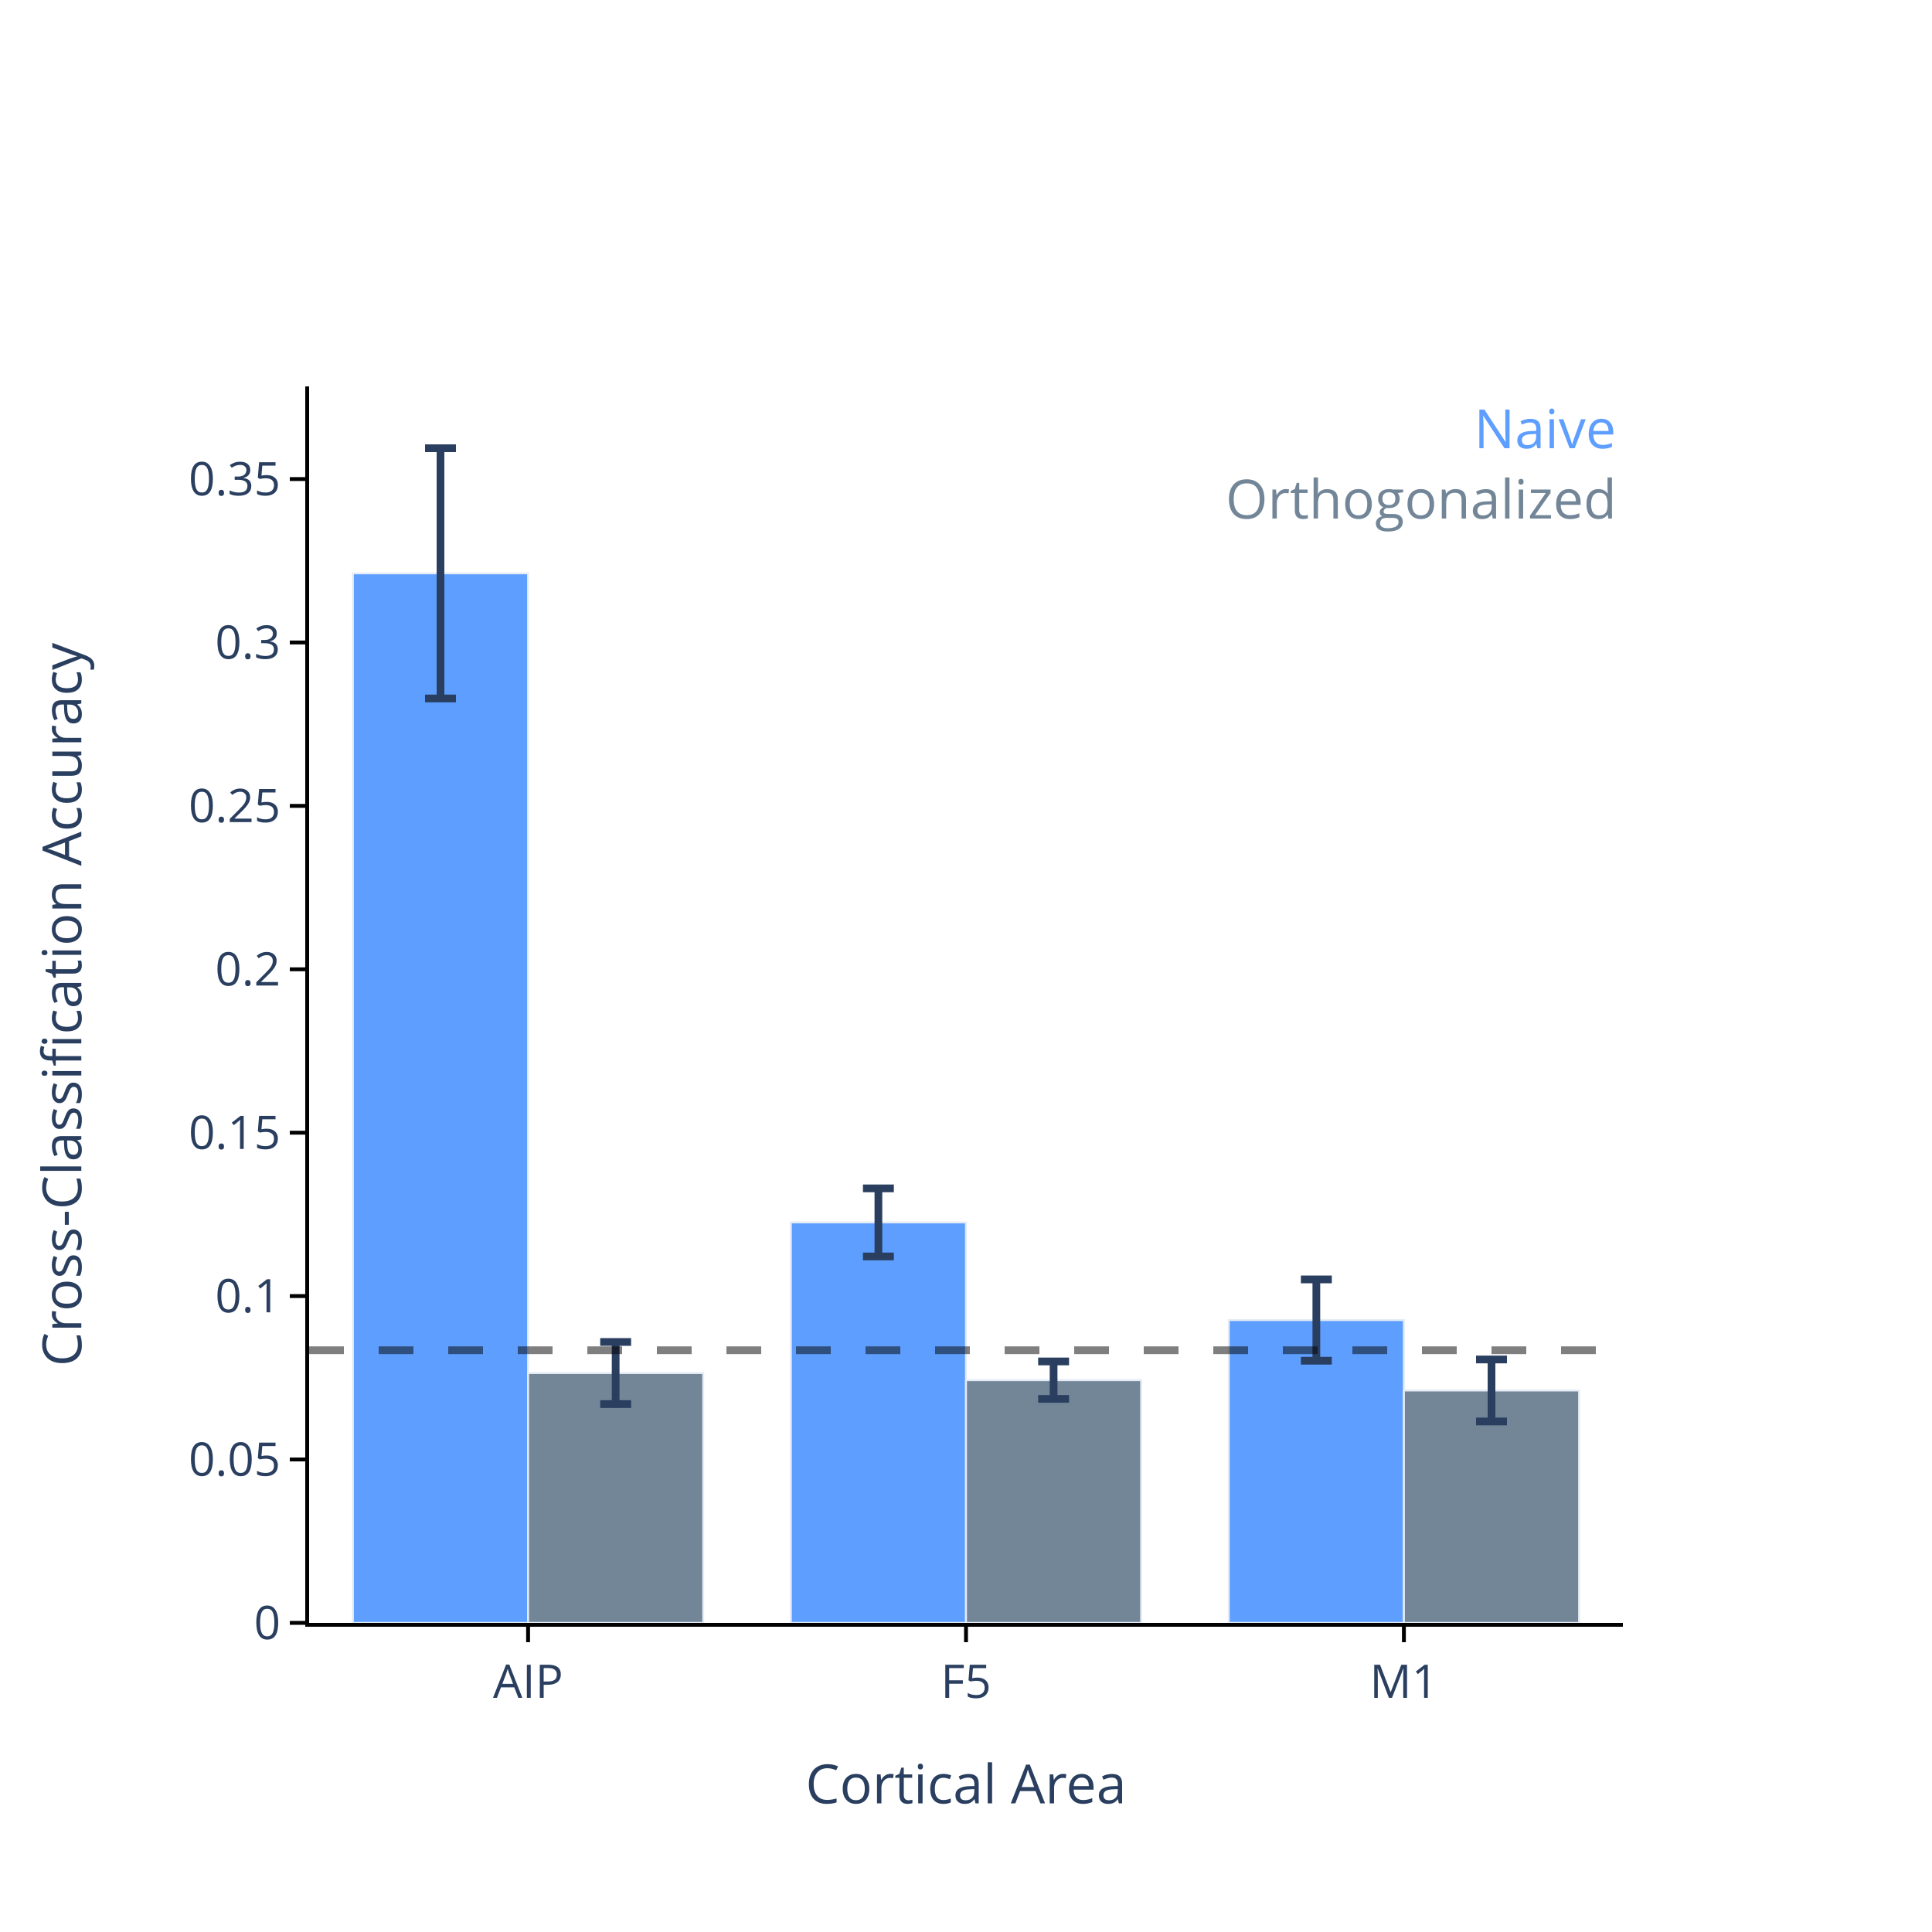
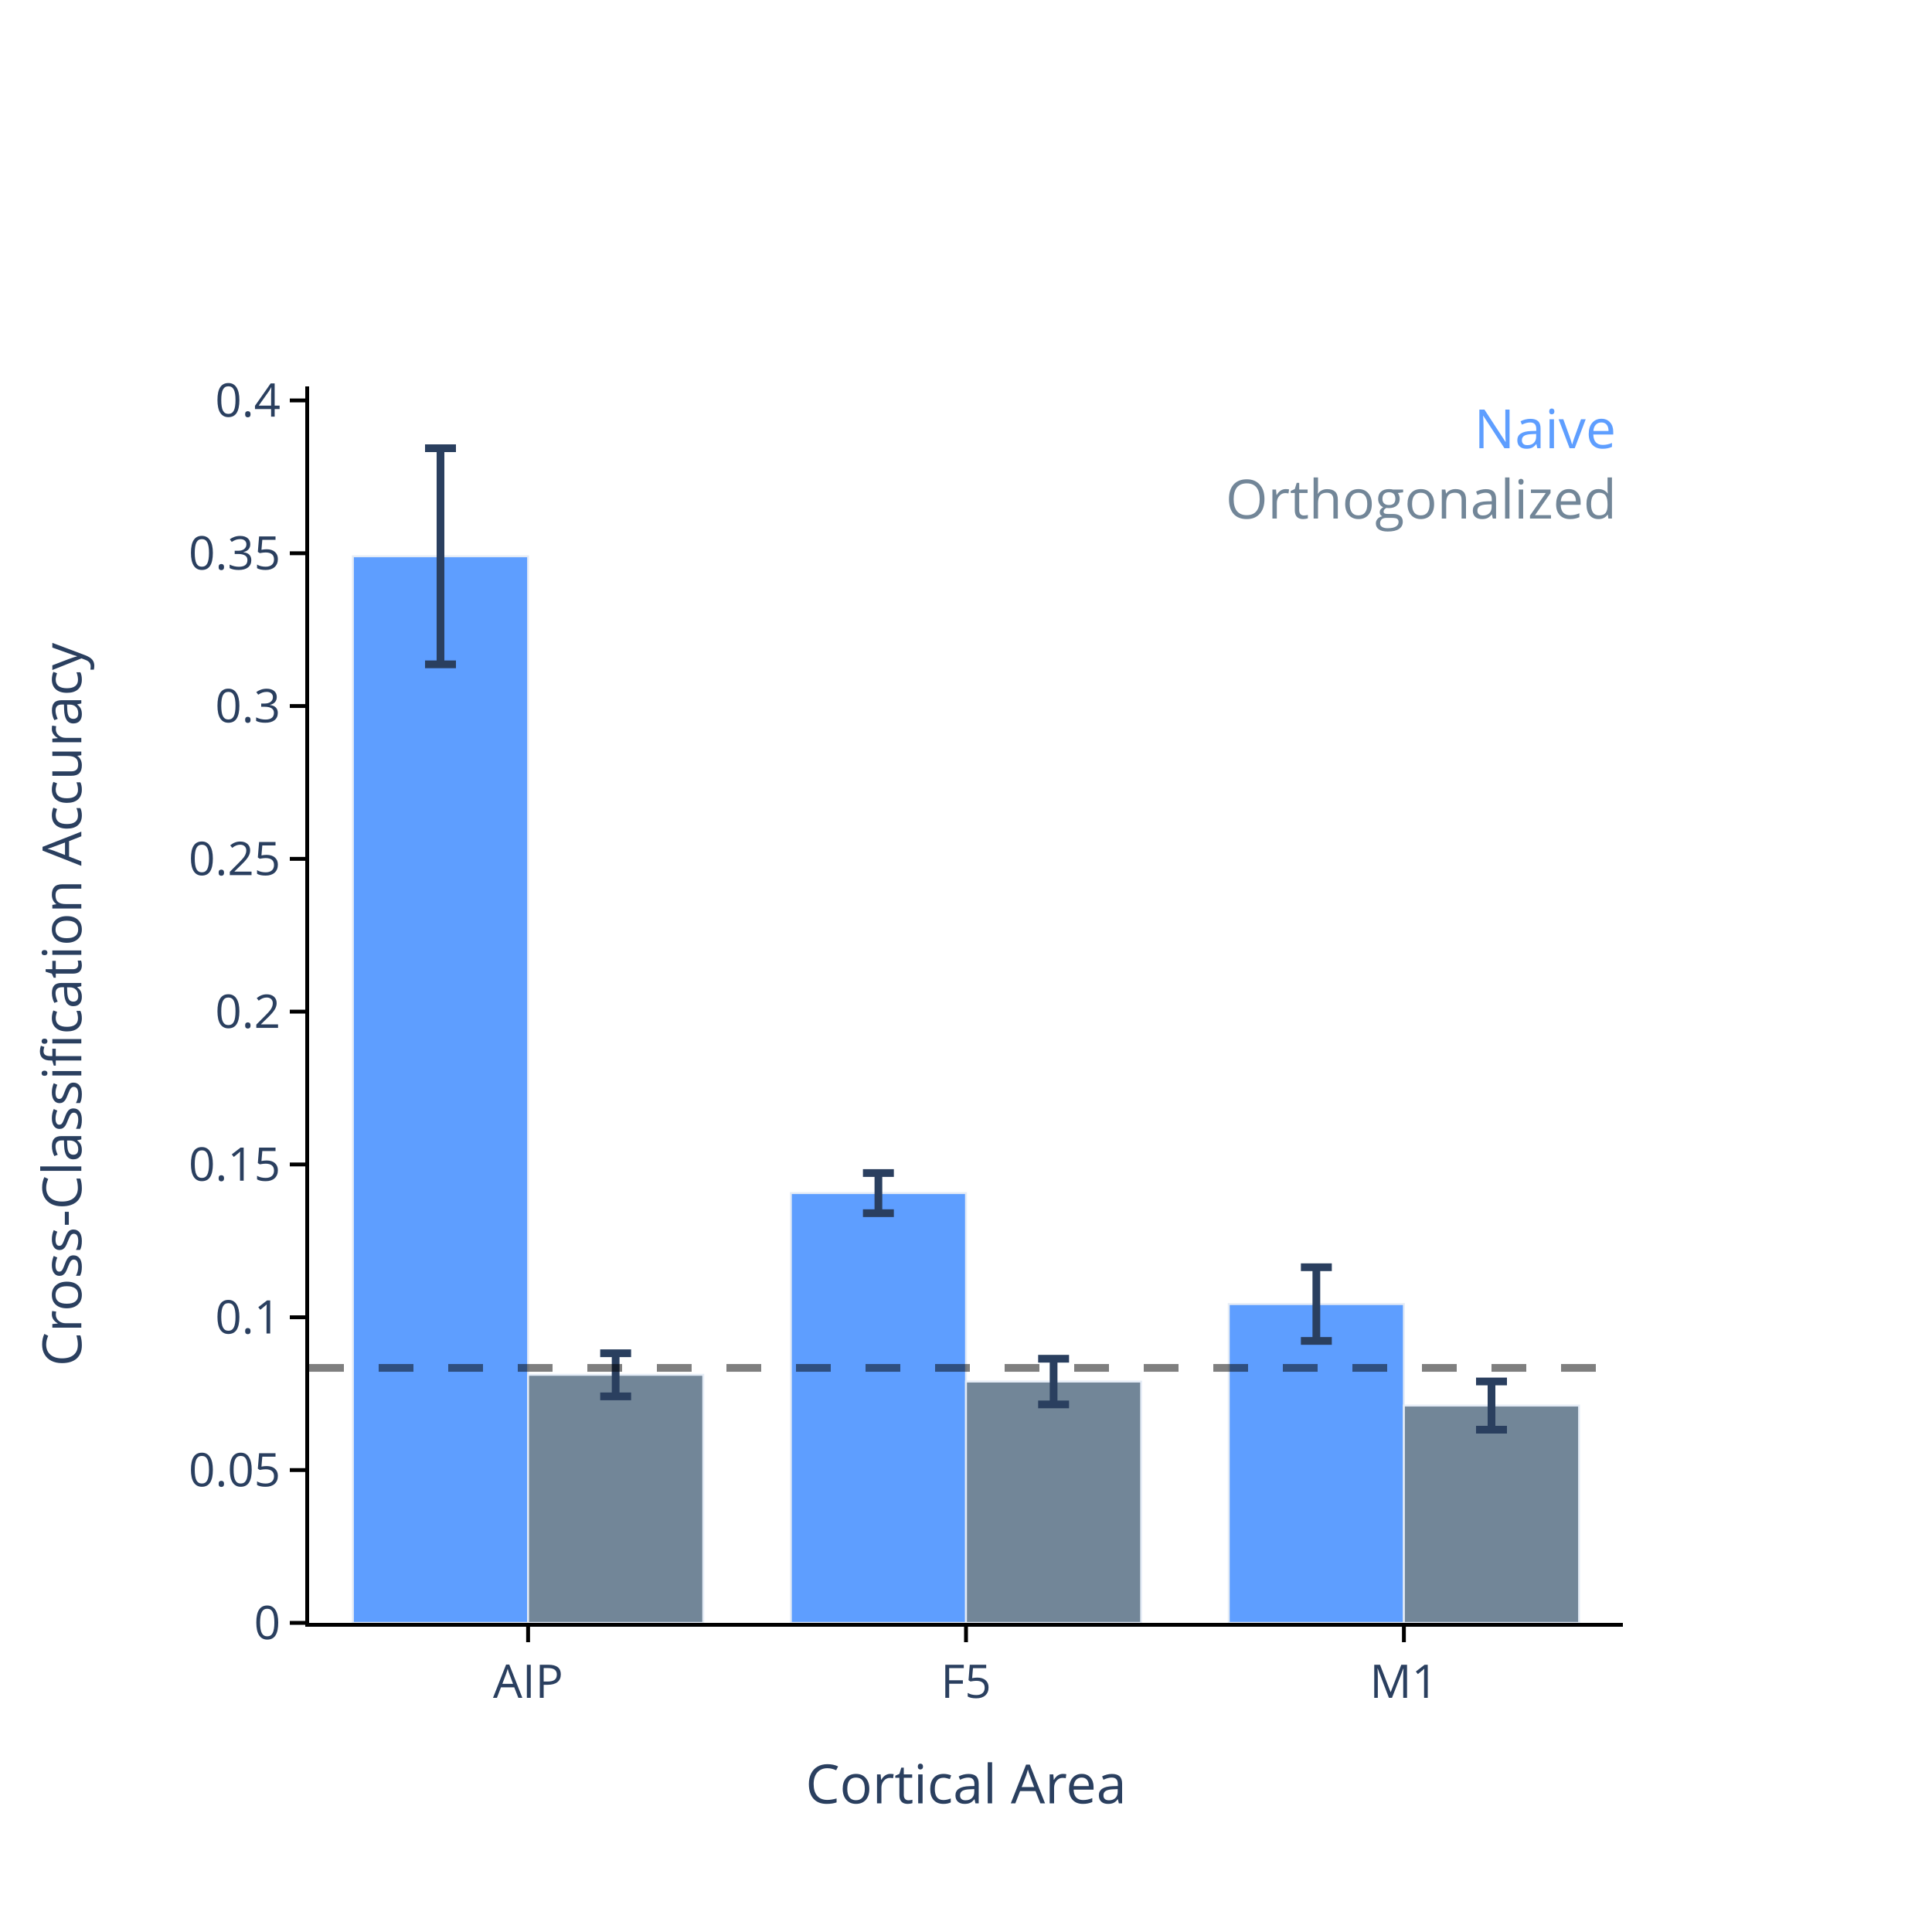
<svg xmlns="http://www.w3.org/2000/svg" class="main-svg" width="500" height="500" style="" viewBox="0 0 500 500">
  <rect x="0" y="0" width="500" height="500" style="fill: rgb(0, 0, 0); fill-opacity: 0;" />
-   <defs id="defs-27e4b1">
+   <defs id="defs-9098c0">
    <g class="clips">
-       <clipPath id="clip27e4b1xyplot" class="plotclip">
+       <clipPath id="clip9098c0xyplot" class="plotclip">
        <rect width="340" height="320" />
      </clipPath>
-       <clipPath class="axesclip" id="clip27e4b1x">
+       <clipPath class="axesclip" id="clip9098c0x">
        <rect x="80" y="0" width="340" height="500" />
      </clipPath>
-       <clipPath class="axesclip" id="clip27e4b1y">
+       <clipPath class="axesclip" id="clip9098c0y">
        <rect x="0" y="100" width="500" height="320" />
      </clipPath>
-       <clipPath class="axesclip" id="clip27e4b1xy">
+       <clipPath class="axesclip" id="clip9098c0xy">
        <rect x="80" y="100" width="340" height="320" />
      </clipPath>
    </g>
    <g class="gradients" />
    <g class="patterns" />
  </defs>
  <g class="bglayer">
    <rect class="bg" x="80" y="100" width="340" height="320" style="fill: rgb(0, 0, 0); fill-opacity: 0; stroke-width: 0;" />
  </g>
  <g class="layer-below">
    <g class="imagelayer" />
    <g class="shapelayer" />
  </g>
  <g class="cartesianlayer">
    <g class="subplot xy">
      <g class="layer-subplot">
        <g class="shapelayer" />
        <g class="imagelayer" />
      </g>
      <g class="minor-gridlayer">
        <g class="x" />
        <g class="y" />
      </g>
      <g class="gridlayer">
        <g class="x" />
        <g class="y">
-           <path class="ygrid crisp" transform="translate(0,377.71)" d="M80,0h340" style="stroke: rgb(255, 255, 255); stroke-opacity: 1; stroke-width: 1px;" />
-           <path class="ygrid crisp" transform="translate(0,335.42)" d="M80,0h340" style="stroke: rgb(255, 255, 255); stroke-opacity: 1; stroke-width: 1px;" />
-           <path class="ygrid crisp" transform="translate(0,293.14)" d="M80,0h340" style="stroke: rgb(255, 255, 255); stroke-opacity: 1; stroke-width: 1px;" />
-           <path class="ygrid crisp" transform="translate(0,250.85)" d="M80,0h340" style="stroke: rgb(255, 255, 255); stroke-opacity: 1; stroke-width: 1px;" />
-           <path class="ygrid crisp" transform="translate(0,208.56)" d="M80,0h340" style="stroke: rgb(255, 255, 255); stroke-opacity: 1; stroke-width: 1px;" />
-           <path class="ygrid crisp" transform="translate(0,166.27)" d="M80,0h340" style="stroke: rgb(255, 255, 255); stroke-opacity: 1; stroke-width: 1px;" />
-           <path class="ygrid crisp" transform="translate(0,123.98)" d="M80,0h340" style="stroke: rgb(255, 255, 255); stroke-opacity: 1; stroke-width: 1px;" />
+           <path class="ygrid crisp" transform="translate(0,380.45)" d="M80,0h340" style="stroke: rgb(255, 255, 255); stroke-opacity: 1; stroke-width: 1px;" />
+           <path class="ygrid crisp" transform="translate(0,340.91)" d="M80,0h340" style="stroke: rgb(255, 255, 255); stroke-opacity: 1; stroke-width: 1px;" />
+           <path class="ygrid crisp" transform="translate(0,301.36)" d="M80,0h340" style="stroke: rgb(255, 255, 255); stroke-opacity: 1; stroke-width: 1px;" />
+           <path class="ygrid crisp" transform="translate(0,261.81)" d="M80,0h340" style="stroke: rgb(255, 255, 255); stroke-opacity: 1; stroke-width: 1px;" />
+           <path class="ygrid crisp" transform="translate(0,222.27)" d="M80,0h340" style="stroke: rgb(255, 255, 255); stroke-opacity: 1; stroke-width: 1px;" />
+           <path class="ygrid crisp" transform="translate(0,182.72)" d="M80,0h340" style="stroke: rgb(255, 255, 255); stroke-opacity: 1; stroke-width: 1px;" />
+           <path class="ygrid crisp" transform="translate(0,143.18)" d="M80,0h340" style="stroke: rgb(255, 255, 255); stroke-opacity: 1; stroke-width: 1px;" />
+           <path class="ygrid crisp" transform="translate(0,103.63)" d="M80,0h340" style="stroke: rgb(255, 255, 255); stroke-opacity: 1; stroke-width: 1px;" />
        </g>
      </g>
      <g class="zerolinelayer">
        <path class="yzl zl crisp" transform="translate(0,420)" d="M80,0h340" style="stroke: rgb(255, 255, 255); stroke-opacity: 1; stroke-width: 2px;" />
      </g>
      <path class="xlines-below" />
      <path class="ylines-below" />
      <g class="overlines-below" />
      <g class="xaxislayer-below" />
      <g class="yaxislayer-below" />
      <g class="overaxes-below" />
-       <g class="plot" transform="translate(80,100)" clip-path="url(#clip27e4b1xyplot)">
+       <g class="plot" transform="translate(80,100)" clip-path="url(#clip9098c0xyplot)">
        <g class="barlayer mlayer">
          <g class="trace bars" style="opacity: 1;">
            <g class="points">
              <g class="point">
-                 <path d="M11.33,320V48.38H56.67V320Z" style="vector-effect: none; opacity: 1; stroke-width: 0.5px; fill: rgb(26, 118, 255); fill-opacity: 0.7; stroke: rgb(229, 236, 246); stroke-opacity: 1;" />
-               </g>
-               <g class="point">
-                 <path d="M124.67,320V216.36H170V320Z" style="vector-effect: none; opacity: 1; stroke-width: 0.5px; fill: rgb(26, 118, 255); fill-opacity: 0.7; stroke: rgb(229, 236, 246); stroke-opacity: 1;" />
-               </g>
-               <g class="point">
-                 <path d="M238,320V241.63H283.33V320Z" style="vector-effect: none; opacity: 1; stroke-width: 0.5px; fill: rgb(26, 118, 255); fill-opacity: 0.7; stroke: rgb(229, 236, 246); stroke-opacity: 1;" />
-               </g>
-             </g>
-             <g class="errorbar">
-               <path class="yerror" d="M30,16h8m-4,0V80.76m-4,0h8" style="vector-effect: none; stroke-width: 2px; stroke: rgb(42, 63, 95); stroke-opacity: 1;" />
-             </g>
-             <g class="errorbar">
-               <path class="yerror" d="M143.33,207.55h8m-4,0V225.17m-4,0h8" style="vector-effect: none; stroke-width: 2px; stroke: rgb(42, 63, 95); stroke-opacity: 1;" />
-             </g>
-             <g class="errorbar">
-               <path class="yerror" d="M256.67,231.11h8m-4,0V252.15m-4,0h8" style="vector-effect: none; stroke-width: 2px; stroke: rgb(42, 63, 95); stroke-opacity: 1;" />
+                 <path d="M11.33,320V43.97H56.67V320Z" style="vector-effect: none; opacity: 1; stroke-width: 0.5px; fill: rgb(26, 118, 255); fill-opacity: 0.7; stroke: rgb(229, 236, 246); stroke-opacity: 1;" />
+               </g>
+               <g class="point">
+                 <path d="M124.67,320V208.77H170V320Z" style="vector-effect: none; opacity: 1; stroke-width: 0.5px; fill: rgb(26, 118, 255); fill-opacity: 0.7; stroke: rgb(229, 236, 246); stroke-opacity: 1;" />
+               </g>
+               <g class="point">
+                 <path d="M238,320V237.49H283.33V320Z" style="vector-effect: none; opacity: 1; stroke-width: 0.5px; fill: rgb(26, 118, 255); fill-opacity: 0.7; stroke: rgb(229, 236, 246); stroke-opacity: 1;" />
+               </g>
+             </g>
+             <g class="errorbar">
+               <path class="yerror" d="M30,16h8m-4,0V71.93m-4,0h8" style="vector-effect: none; stroke-width: 2px; stroke: rgb(42, 63, 95); stroke-opacity: 1;" />
+             </g>
+             <g class="errorbar">
+               <path class="yerror" d="M143.33,203.58h8m-4,0V213.97m-4,0h8" style="vector-effect: none; stroke-width: 2px; stroke: rgb(42, 63, 95); stroke-opacity: 1;" />
+             </g>
+             <g class="errorbar">
+               <path class="yerror" d="M256.67,227.96h8m-4,0V247.03m-4,0h8" style="vector-effect: none; stroke-width: 2px; stroke: rgb(42, 63, 95); stroke-opacity: 1;" />
            </g>
          </g>
          <g class="trace bars" style="opacity: 1;">
            <g class="points">
              <g class="point">
-                 <path d="M56.67,320V255.34H102V320Z" style="vector-effect: none; opacity: 1; stroke-width: 0.5px; fill: rgb(55, 83, 109); fill-opacity: 0.7; stroke: rgb(229, 236, 246); stroke-opacity: 1;" />
-               </g>
-               <g class="point">
-                 <path d="M170,320V257.18H215.33V320Z" style="vector-effect: none; opacity: 1; stroke-width: 0.5px; fill: rgb(55, 83, 109); fill-opacity: 0.7; stroke: rgb(229, 236, 246); stroke-opacity: 1;" />
-               </g>
-               <g class="point">
-                 <path d="M283.33,320V259.85H328.67V320Z" style="vector-effect: none; opacity: 1; stroke-width: 0.5px; fill: rgb(55, 83, 109); fill-opacity: 0.7; stroke: rgb(229, 236, 246); stroke-opacity: 1;" />
-               </g>
-             </g>
-             <g class="errorbar">
-               <path class="yerror" d="M75.33,247.3h8m-4,0V263.37m-4,0h8" style="vector-effect: none; stroke-width: 2px; stroke: rgb(42, 63, 95); stroke-opacity: 1;" />
-             </g>
-             <g class="errorbar">
-               <path class="yerror" d="M188.67,252.34h8m-4,0V262.03m-4,0h8" style="vector-effect: none; stroke-width: 2px; stroke: rgb(42, 63, 95); stroke-opacity: 1;" />
-             </g>
-             <g class="errorbar">
-               <path class="yerror" d="M302,251.83h8m-4,0V267.87m-4,0h8" style="vector-effect: none; stroke-width: 2px; stroke: rgb(42, 63, 95); stroke-opacity: 1;" />
+                 <path d="M56.67,320V255.8H102V320Z" style="vector-effect: none; opacity: 1; stroke-width: 0.5px; fill: rgb(55, 83, 109); fill-opacity: 0.7; stroke: rgb(229, 236, 246); stroke-opacity: 1;" />
+               </g>
+               <g class="point">
+                 <path d="M170,320V257.55H215.33V320Z" style="vector-effect: none; opacity: 1; stroke-width: 0.5px; fill: rgb(55, 83, 109); fill-opacity: 0.7; stroke: rgb(229, 236, 246); stroke-opacity: 1;" />
+               </g>
+               <g class="point">
+                 <path d="M283.33,320V263.76H328.67V320Z" style="vector-effect: none; opacity: 1; stroke-width: 0.5px; fill: rgb(55, 83, 109); fill-opacity: 0.7; stroke: rgb(229, 236, 246); stroke-opacity: 1;" />
+               </g>
+             </g>
+             <g class="errorbar">
+               <path class="yerror" d="M75.33,250.22h8m-4,0V261.38m-4,0h8" style="vector-effect: none; stroke-width: 2px; stroke: rgb(42, 63, 95); stroke-opacity: 1;" />
+             </g>
+             <g class="errorbar">
+               <path class="yerror" d="M188.67,251.64h8m-4,0V263.46m-4,0h8" style="vector-effect: none; stroke-width: 2px; stroke: rgb(42, 63, 95); stroke-opacity: 1;" />
+             </g>
+             <g class="errorbar">
+               <path class="yerror" d="M302,257.52h8m-4,0V270m-4,0h8" style="vector-effect: none; stroke-width: 2px; stroke: rgb(42, 63, 95); stroke-opacity: 1;" />
            </g>
          </g>
        </g>
        <g class="scatterlayer mlayer">
-           <g class="trace scatter trace8f29a9" style="stroke-miterlimit: 2; opacity: 1;">
+           <g class="trace scatter trace554fb7" style="stroke-miterlimit: 2; opacity: 1;">
            <g class="fills" />
            <g class="errorbars" />
            <g class="lines">
-               <path class="js-line" d="M0,249.44L340,249.44" style="vector-effect: none; fill: none; stroke: rgb(0, 0, 0); stroke-opacity: 0.5; stroke-dasharray: 9px, 9px; stroke-width: 2px; opacity: 1;" />
+               <path class="js-line" d="M0,254.01L340,254.01" style="vector-effect: none; fill: none; stroke: rgb(0, 0, 0); stroke-opacity: 0.5; stroke-dasharray: 9px, 9px; stroke-width: 2px; opacity: 1;" />
            </g>
            <g class="points" />
            <g class="text" />
          </g>
        </g>
      </g>
      <g class="overplot" />
      <path class="xlines-above crisp" d="M79,420.5H420" style="fill: none; stroke-width: 1px; stroke: rgb(0, 0, 0); stroke-opacity: 1;" />
      <path class="ylines-above crisp" d="M79.5,100V420" style="fill: none; stroke-width: 1px; stroke: rgb(0, 0, 0); stroke-opacity: 1;" />
      <g class="overlines-above" />
      <g class="xaxislayer-above">
        <path class="xtick ticks crisp" d="M0,421v4" transform="translate(136.67,0)" style="stroke: rgb(0, 0, 0); stroke-opacity: 1; stroke-width: 1px;" />
        <path class="xtick ticks crisp" d="M0,421v4" transform="translate(250,0)" style="stroke: rgb(0, 0, 0); stroke-opacity: 1; stroke-width: 1px;" />
        <path class="xtick ticks crisp" d="M0,421v4" transform="translate(363.33,0)" style="stroke: rgb(0, 0, 0); stroke-opacity: 1; stroke-width: 1px;" />
        <g class="xtick">
          <text text-anchor="middle" x="0" y="439.4" transform="translate(136.67,0)" style="font-family: 'Open Sans', verdana, arial, sans-serif; font-size: 12px; fill: rgb(42, 63, 95); fill-opacity: 1; white-space: pre; opacity: 1;">AIP</text>
        </g>
        <g class="xtick">
          <text text-anchor="middle" x="0" y="439.4" style="font-family: 'Open Sans', verdana, arial, sans-serif; font-size: 12px; fill: rgb(42, 63, 95); fill-opacity: 1; white-space: pre; opacity: 1;" transform="translate(250,0)">F5</text>
        </g>
        <g class="xtick">
          <text text-anchor="middle" x="0" y="439.4" style="font-family: 'Open Sans', verdana, arial, sans-serif; font-size: 12px; fill: rgb(42, 63, 95); fill-opacity: 1; white-space: pre; opacity: 1;" transform="translate(363.33,0)">M1</text>
        </g>
      </g>
      <g class="yaxislayer-above">
        <path class="ytick ticks crisp" d="M79,0h-4" transform="translate(0,420)" style="stroke: rgb(0, 0, 0); stroke-opacity: 1; stroke-width: 1px;" />
-         <path class="ytick ticks crisp" d="M79,0h-4" transform="translate(0,377.71)" style="stroke: rgb(0, 0, 0); stroke-opacity: 1; stroke-width: 1px;" />
-         <path class="ytick ticks crisp" d="M79,0h-4" transform="translate(0,335.42)" style="stroke: rgb(0, 0, 0); stroke-opacity: 1; stroke-width: 1px;" />
-         <path class="ytick ticks crisp" d="M79,0h-4" transform="translate(0,293.14)" style="stroke: rgb(0, 0, 0); stroke-opacity: 1; stroke-width: 1px;" />
-         <path class="ytick ticks crisp" d="M79,0h-4" transform="translate(0,250.85)" style="stroke: rgb(0, 0, 0); stroke-opacity: 1; stroke-width: 1px;" />
-         <path class="ytick ticks crisp" d="M79,0h-4" transform="translate(0,208.56)" style="stroke: rgb(0, 0, 0); stroke-opacity: 1; stroke-width: 1px;" />
-         <path class="ytick ticks crisp" d="M79,0h-4" transform="translate(0,166.27)" style="stroke: rgb(0, 0, 0); stroke-opacity: 1; stroke-width: 1px;" />
-         <path class="ytick ticks crisp" d="M79,0h-4" transform="translate(0,123.98)" style="stroke: rgb(0, 0, 0); stroke-opacity: 1; stroke-width: 1px;" />
+         <path class="ytick ticks crisp" d="M79,0h-4" transform="translate(0,380.45)" style="stroke: rgb(0, 0, 0); stroke-opacity: 1; stroke-width: 1px;" />
+         <path class="ytick ticks crisp" d="M79,0h-4" transform="translate(0,340.91)" style="stroke: rgb(0, 0, 0); stroke-opacity: 1; stroke-width: 1px;" />
+         <path class="ytick ticks crisp" d="M79,0h-4" transform="translate(0,301.36)" style="stroke: rgb(0, 0, 0); stroke-opacity: 1; stroke-width: 1px;" />
+         <path class="ytick ticks crisp" d="M79,0h-4" transform="translate(0,261.81)" style="stroke: rgb(0, 0, 0); stroke-opacity: 1; stroke-width: 1px;" />
+         <path class="ytick ticks crisp" d="M79,0h-4" transform="translate(0,222.27)" style="stroke: rgb(0, 0, 0); stroke-opacity: 1; stroke-width: 1px;" />
+         <path class="ytick ticks crisp" d="M79,0h-4" transform="translate(0,182.72)" style="stroke: rgb(0, 0, 0); stroke-opacity: 1; stroke-width: 1px;" />
+         <path class="ytick ticks crisp" d="M79,0h-4" transform="translate(0,143.18)" style="stroke: rgb(0, 0, 0); stroke-opacity: 1; stroke-width: 1px;" />
+         <path class="ytick ticks crisp" d="M79,0h-4" transform="translate(0,103.63)" style="stroke: rgb(0, 0, 0); stroke-opacity: 1; stroke-width: 1px;" />
        <g class="ytick">
          <text text-anchor="end" x="72.6" y="4.2" transform="translate(0,420)" style="font-family: 'Open Sans', verdana, arial, sans-serif; font-size: 12px; fill: rgb(42, 63, 95); fill-opacity: 1; white-space: pre; opacity: 1;">0</text>
        </g>
        <g class="ytick">
-           <text text-anchor="end" x="72.6" y="4.2" style="font-family: 'Open Sans', verdana, arial, sans-serif; font-size: 12px; fill: rgb(42, 63, 95); fill-opacity: 1; white-space: pre; opacity: 1;" transform="translate(0,377.71)">0.05</text>
-         </g>
-         <g class="ytick">
-           <text text-anchor="end" x="72.6" y="4.2" style="font-family: 'Open Sans', verdana, arial, sans-serif; font-size: 12px; fill: rgb(42, 63, 95); fill-opacity: 1; white-space: pre; opacity: 1;" transform="translate(0,335.42)">0.1</text>
-         </g>
-         <g class="ytick">
-           <text text-anchor="end" x="72.6" y="4.2" style="font-family: 'Open Sans', verdana, arial, sans-serif; font-size: 12px; fill: rgb(42, 63, 95); fill-opacity: 1; white-space: pre; opacity: 1;" transform="translate(0,293.14)">0.15</text>
-         </g>
-         <g class="ytick">
-           <text text-anchor="end" x="72.6" y="4.2" style="font-family: 'Open Sans', verdana, arial, sans-serif; font-size: 12px; fill: rgb(42, 63, 95); fill-opacity: 1; white-space: pre; opacity: 1;" transform="translate(0,250.85)">0.2</text>
-         </g>
-         <g class="ytick">
-           <text text-anchor="end" x="72.6" y="4.2" style="font-family: 'Open Sans', verdana, arial, sans-serif; font-size: 12px; fill: rgb(42, 63, 95); fill-opacity: 1; white-space: pre; opacity: 1;" transform="translate(0,208.56)">0.25</text>
-         </g>
-         <g class="ytick">
-           <text text-anchor="end" x="72.6" y="4.2" style="font-family: 'Open Sans', verdana, arial, sans-serif; font-size: 12px; fill: rgb(42, 63, 95); fill-opacity: 1; white-space: pre; opacity: 1;" transform="translate(0,166.27)">0.3</text>
-         </g>
-         <g class="ytick">
-           <text text-anchor="end" x="72.6" y="4.2" style="font-family: 'Open Sans', verdana, arial, sans-serif; font-size: 12px; fill: rgb(42, 63, 95); fill-opacity: 1; white-space: pre; opacity: 1;" transform="translate(0,123.98)">0.35</text>
+           <text text-anchor="end" x="72.6" y="4.2" style="font-family: 'Open Sans', verdana, arial, sans-serif; font-size: 12px; fill: rgb(42, 63, 95); fill-opacity: 1; white-space: pre; opacity: 1;" transform="translate(0,380.45)">0.05</text>
+         </g>
+         <g class="ytick">
+           <text text-anchor="end" x="72.6" y="4.2" style="font-family: 'Open Sans', verdana, arial, sans-serif; font-size: 12px; fill: rgb(42, 63, 95); fill-opacity: 1; white-space: pre; opacity: 1;" transform="translate(0,340.91)">0.1</text>
+         </g>
+         <g class="ytick">
+           <text text-anchor="end" x="72.6" y="4.2" style="font-family: 'Open Sans', verdana, arial, sans-serif; font-size: 12px; fill: rgb(42, 63, 95); fill-opacity: 1; white-space: pre; opacity: 1;" transform="translate(0,301.36)">0.15</text>
+         </g>
+         <g class="ytick">
+           <text text-anchor="end" x="72.6" y="4.2" style="font-family: 'Open Sans', verdana, arial, sans-serif; font-size: 12px; fill: rgb(42, 63, 95); fill-opacity: 1; white-space: pre; opacity: 1;" transform="translate(0,261.81)">0.2</text>
+         </g>
+         <g class="ytick">
+           <text text-anchor="end" x="72.6" y="4.2" style="font-family: 'Open Sans', verdana, arial, sans-serif; font-size: 12px; fill: rgb(42, 63, 95); fill-opacity: 1; white-space: pre; opacity: 1;" transform="translate(0,222.27)">0.25</text>
+         </g>
+         <g class="ytick">
+           <text text-anchor="end" x="72.6" y="4.2" style="font-family: 'Open Sans', verdana, arial, sans-serif; font-size: 12px; fill: rgb(42, 63, 95); fill-opacity: 1; white-space: pre; opacity: 1;" transform="translate(0,182.72)">0.3</text>
+         </g>
+         <g class="ytick">
+           <text text-anchor="end" x="72.6" y="4.2" style="font-family: 'Open Sans', verdana, arial, sans-serif; font-size: 12px; fill: rgb(42, 63, 95); fill-opacity: 1; white-space: pre; opacity: 1;" transform="translate(0,143.18)">0.35</text>
+         </g>
+         <g class="ytick">
+           <text text-anchor="end" x="72.6" y="4.2" style="font-family: 'Open Sans', verdana, arial, sans-serif; font-size: 12px; fill: rgb(42, 63, 95); fill-opacity: 1; white-space: pre; opacity: 1;" transform="translate(0,103.63)">0.4</text>
        </g>
      </g>
      <g class="overaxes-above" />
    </g>
  </g>
  <g class="polarlayer" />
  <g class="smithlayer" />
  <g class="ternarylayer" />
  <g class="geolayer" />
  <g class="funnelarealayer" />
  <g class="pielayer" />
  <g class="iciclelayer" />
  <g class="treemaplayer" />
  <g class="sunburstlayer" />
  <g class="glimages" />
-   <defs id="topdefs-27e4b1">
+   <defs id="topdefs-9098c0">
    <g class="clips" />
  </defs>
  <g class="layer-above">
    <g class="imagelayer" />
    <g class="shapelayer" />
  </g>
  <g class="infolayer">
    <g class="g-gtitle" />
    <g class="g-xtitle">
      <text class="xtitle" x="250" y="466.706" text-anchor="middle" style="font-family: 'Open Sans', verdana, arial, sans-serif; font-size: 14px; fill: rgb(42, 63, 95); opacity: 1; font-weight: normal; white-space: pre;">Cortical Area</text>
    </g>
    <g class="g-ytitle">
      <text class="ytitle" transform="rotate(-90,21.04375,260)" x="21.044" y="260" text-anchor="middle" style="font-family: 'Open Sans', verdana, arial, sans-serif; font-size: 14px; fill: rgb(42, 63, 95); opacity: 1; font-weight: normal; white-space: pre;">Cross-Classification Accuracy</text>
    </g>
    <g class="annotation" data-index="0" style="opacity: 1;">
      <g class="annotation-text-g" transform="rotate(0,398.5,110.5)">
        <g class="cursor-pointer" transform="translate(377,100)">
          <rect class="bg" x="0.5" y="0.5" width="42" height="20" style="stroke-width: 1px; stroke: rgb(0, 0, 0); stroke-opacity: 0; fill: rgb(0, 0, 0); fill-opacity: 0;" />
          <text class="annotation-text" text-anchor="end" x="41.234" y="16" style="font-family: 'Open Sans', verdana, arial, sans-serif; font-size: 14px; fill: rgb(26, 118, 255); fill-opacity: 0.7; white-space: pre;">Naive</text>
        </g>
      </g>
    </g>
    <g class="annotation" data-index="1" style="opacity: 1;">
      <g class="annotation-text-g" transform="rotate(0,365,119.5)">
        <g class="cursor-pointer" transform="translate(310,100)">
          <rect class="bg" x="0.5" y="0.5" width="109" height="38" style="stroke-width: 1px; stroke: rgb(0, 0, 0); stroke-opacity: 0; fill: rgb(0, 0, 0); fill-opacity: 0;" />
          <text class="annotation-text" text-anchor="end" x="108.375" y="16" style="font-family: 'Open Sans', verdana, arial, sans-serif; font-size: 14px; fill: rgb(55, 83, 109); fill-opacity: 0.7; white-space: pre;">
            <tspan class="line" dy="0em" x="108.375" y="16"> </tspan>
            <tspan class="line" dy="1.3em" x="108.375" y="16">Orthogonalized</tspan>
          </text>
        </g>
      </g>
    </g>
  </g>
</svg>
